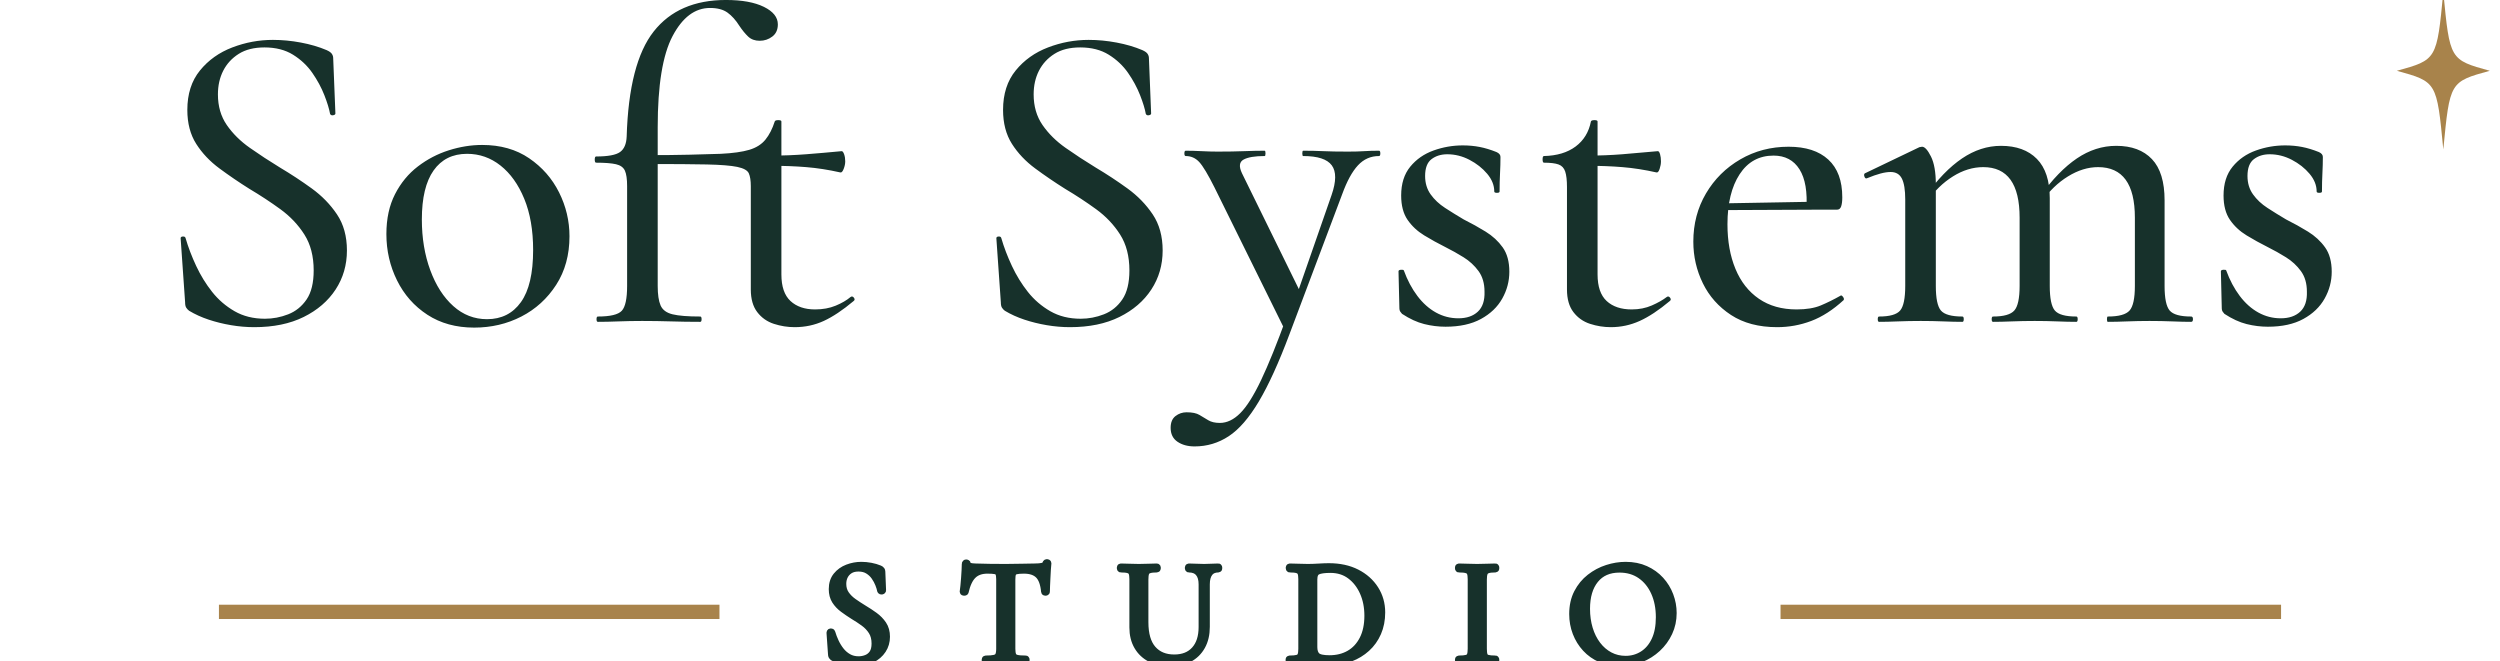
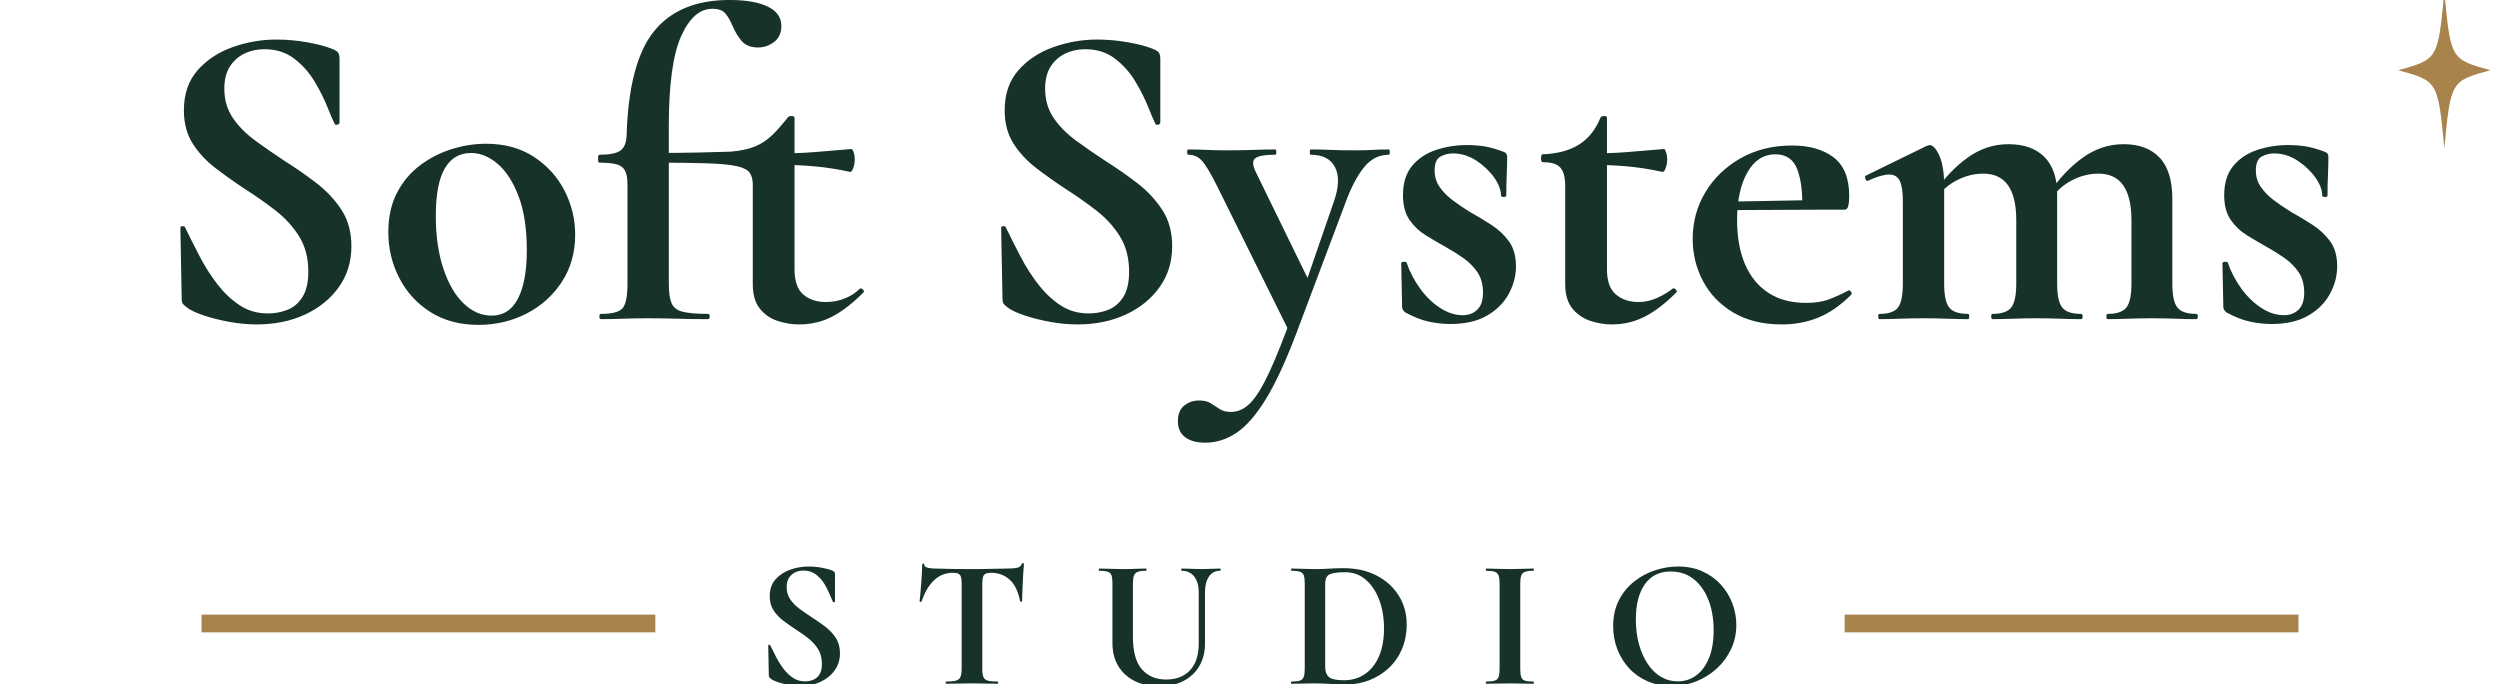
- <svg xmlns="http://www.w3.org/2000/svg" viewBox="0 0 347.77 92.43" width="348" height="92" role="img" aria-label="Soft Systems Studio">
-   <path transform="translate(20.00 45.01)" d="M9.548 -31.806Q9.548 -29.326 10.788 -27.528Q12.028 -25.73 14.012 -24.335Q15.996 -22.94 18.228 -21.576Q20.522 -20.212 22.661 -18.662Q24.8 -17.112 26.195 -15.035Q27.59 -12.958 27.59 -9.982Q27.59 -6.944 26.009 -4.526Q24.428 -2.108 21.545 -0.682Q18.662 0.744 14.632 0.744Q13.02 0.744 11.377 0.465Q9.734 0.186 8.246 -0.31Q6.758 -0.806 5.518 -1.55Q5.27 -1.736 5.115 -1.984Q4.96 -2.232 4.96 -2.728L4.34 -11.594Q4.278 -11.904 4.619 -11.935Q4.96 -11.966 5.022 -11.718Q5.58 -9.796 6.51 -7.812Q7.44 -5.828 8.742 -4.185Q10.044 -2.542 11.873 -1.488Q13.702 -0.434 16.12 -0.434Q17.794 -0.434 19.375 -1.054Q20.956 -1.674 21.948 -3.131Q22.94 -4.588 22.94 -7.192Q22.94 -10.168 21.638 -12.214Q20.336 -14.26 18.29 -15.748Q16.244 -17.236 13.95 -18.6Q11.78 -19.964 9.765 -21.452Q7.75 -22.94 6.51 -24.893Q5.27 -26.846 5.27 -29.636Q5.27 -32.984 7.037 -35.154Q8.804 -37.324 11.563 -38.378Q14.322 -39.432 17.236 -39.432Q19.158 -39.432 21.142 -39.06Q23.126 -38.688 24.738 -38.006Q25.296 -37.758 25.482 -37.479Q25.668 -37.2 25.668 -36.89L25.978 -29.14Q25.978 -28.954 25.668 -28.892Q25.358 -28.83 25.234 -29.078Q25.048 -30.132 24.428 -31.713Q23.808 -33.294 22.754 -34.813Q21.7 -36.332 20.057 -37.355Q18.414 -38.378 16.058 -38.378Q13.888 -38.378 12.462 -37.479Q11.036 -36.58 10.292 -35.123Q9.548 -33.666 9.548 -31.806ZM45.384 0.806Q41.602 0.806 38.843 -0.992Q36.084 -2.79 34.596 -5.797Q33.108 -8.804 33.108 -12.276Q33.108 -15.5 34.317 -17.856Q35.526 -20.212 37.51 -21.731Q39.494 -23.25 41.85 -23.994Q44.206 -24.738 46.5 -24.738Q50.344 -24.738 53.072 -22.878Q55.8 -21.018 57.257 -18.104Q58.714 -15.19 58.714 -11.966Q58.714 -8.06 56.854 -5.177Q54.994 -2.294 51.987 -0.744Q48.98 0.806 45.384 0.806ZM47.182 -0.372Q50.22 -0.372 51.925 -2.759Q53.63 -5.146 53.63 -10.044Q53.63 -14.198 52.39 -17.205Q51.15 -20.212 49.073 -21.855Q46.996 -23.498 44.392 -23.498Q41.354 -23.498 39.711 -21.173Q38.068 -18.848 38.068 -14.322Q38.068 -10.416 39.246 -7.223Q40.424 -4.03 42.47 -2.201Q44.516 -0.372 47.182 -0.372ZM62.682 0.0Q62.496 0.0 62.496 -0.372Q62.496 -0.744 62.682 -0.744Q65.286 -0.744 66.03 -1.55Q66.774 -2.356 66.774 -5.022V-18.972Q66.774 -20.46 66.464 -21.142Q66.154 -21.824 65.224 -22.041Q64.294 -22.258 62.434 -22.258Q62.248 -22.258 62.248 -22.692Q62.248 -23.126 62.434 -23.126Q64.914 -23.126 65.782 -23.746Q66.65 -24.366 66.712 -25.916Q67.022 -36.208 70.494 -40.61Q73.966 -45.012 80.6 -45.012Q83.948 -45.012 85.901 -44.051Q87.854 -43.09 87.854 -41.602Q87.854 -40.486 87.079 -39.897Q86.304 -39.308 85.312 -39.308Q84.32 -39.308 83.7 -39.897Q83.08 -40.486 82.46 -41.416Q81.716 -42.594 80.817 -43.245Q79.918 -43.896 78.368 -43.896Q75.206 -43.896 73.129 -39.959Q71.052 -36.022 71.052 -27.218V-5.022Q71.052 -3.224 71.455 -2.294Q71.858 -1.364 73.129 -1.054Q74.4 -0.744 77.004 -0.744Q77.19 -0.744 77.19 -0.372Q77.19 0.0 77.004 0.0Q74.896 0.0 72.912 -0.062Q70.928 -0.124 68.882 -0.124Q67.146 -0.124 65.565 -0.062Q63.984 0.0 62.682 0.0ZM90.21 0.744Q88.722 0.744 87.296 0.279Q85.87 -0.186 84.971 -1.364Q84.072 -2.542 84.072 -4.526V-18.972Q84.072 -20.15 83.793 -20.77Q83.514 -21.39 82.181 -21.669Q80.848 -21.948 77.934 -22.01Q75.02 -22.072 69.75 -22.072V-23.312Q72.726 -23.312 75.454 -23.374Q78.182 -23.436 79.856 -23.498Q82.398 -23.622 83.855 -24.056Q85.312 -24.49 86.118 -25.482Q86.924 -26.474 87.42 -28.024Q87.482 -28.21 87.916 -28.21Q88.35 -28.21 88.35 -28.024V-6.634Q88.35 -4.092 89.621 -2.914Q90.892 -1.736 93.062 -1.736Q94.674 -1.736 95.945 -2.263Q97.216 -2.79 98.022 -3.472Q98.27 -3.658 98.487 -3.379Q98.704 -3.1 98.456 -2.914Q96.162 -0.992 94.271 -0.124Q92.38 0.744 90.21 0.744ZM96.596 -20.894Q94.116 -21.452 91.822 -21.638Q89.528 -21.824 86.986 -21.824V-23.25Q89.404 -23.25 91.791 -23.436Q94.178 -23.622 96.782 -23.87Q96.968 -23.87 97.123 -23.436Q97.278 -23.002 97.278 -22.444Q97.278 -21.948 97.061 -21.39Q96.844 -20.832 96.596 -20.894ZM123.628 -31.806Q123.628 -29.326 124.868 -27.528Q126.108 -25.73 128.092 -24.335Q130.076 -22.94 132.308 -21.576Q134.602 -20.212 136.741 -18.662Q138.88 -17.112 140.275 -15.035Q141.67 -12.958 141.67 -9.982Q141.67 -6.944 140.089 -4.526Q138.508 -2.108 135.625 -0.682Q132.742 0.744 128.712 0.744Q127.1 0.744 125.457 0.465Q123.814 0.186 122.326 -0.31Q120.838 -0.806 119.598 -1.55Q119.35 -1.736 119.195 -1.984Q119.04 -2.232 119.04 -2.728L118.42 -11.594Q118.358 -11.904 118.699 -11.935Q119.04 -11.966 119.102 -11.718Q119.66 -9.796 120.59 -7.812Q121.52 -5.828 122.822 -4.185Q124.124 -2.542 125.953 -1.488Q127.782 -0.434 130.2 -0.434Q131.874 -0.434 133.455 -1.054Q135.036 -1.674 136.028 -3.131Q137.02 -4.588 137.02 -7.192Q137.02 -10.168 135.718 -12.214Q134.416 -14.26 132.37 -15.748Q130.324 -17.236 128.03 -18.6Q125.86 -19.964 123.845 -21.452Q121.83 -22.94 120.59 -24.893Q119.35 -26.846 119.35 -29.636Q119.35 -32.984 121.117 -35.154Q122.884 -37.324 125.643 -38.378Q128.402 -39.432 131.316 -39.432Q133.238 -39.432 135.222 -39.06Q137.206 -38.688 138.818 -38.006Q139.376 -37.758 139.562 -37.479Q139.748 -37.2 139.748 -36.89L140.058 -29.14Q140.058 -28.954 139.748 -28.892Q139.438 -28.83 139.314 -29.078Q139.128 -30.132 138.508 -31.713Q137.888 -33.294 136.834 -34.813Q135.78 -36.332 134.137 -37.355Q132.494 -38.378 130.138 -38.378Q127.968 -38.378 126.542 -37.479Q125.116 -36.58 124.372 -35.123Q123.628 -33.666 123.628 -31.806ZM171.926 -23.932Q172.112 -23.932 172.112 -23.56Q172.112 -23.188 171.926 -23.188Q170.19 -23.188 168.981 -21.886Q167.772 -20.584 166.78 -17.856L159.402 1.736Q157.17 7.688 155.124 11.129Q153.078 14.57 150.908 15.996Q148.738 17.422 146.134 17.422Q144.708 17.422 143.747 16.771Q142.786 16.12 142.786 14.818Q142.786 13.702 143.468 13.175Q144.15 12.648 145.018 12.648Q146.196 12.648 146.816 13.02Q147.436 13.392 148.056 13.764Q148.676 14.136 149.668 14.136Q151.156 14.136 152.52 12.772Q153.884 11.408 155.434 8.153Q156.984 4.898 159.03 -0.744L158.968 1.55L148.924 -18.786Q147.56 -21.514 146.785 -22.351Q146.01 -23.188 144.894 -23.188Q144.708 -23.188 144.708 -23.56Q144.708 -23.932 144.894 -23.932Q145.948 -23.932 147.126 -23.87Q148.304 -23.808 149.358 -23.808Q151.466 -23.808 153.047 -23.87Q154.628 -23.932 155.93 -23.932Q156.054 -23.932 156.054 -23.56Q156.054 -23.188 155.93 -23.188Q153.884 -23.188 152.985 -22.692Q152.086 -22.196 152.768 -20.77L161.138 -3.72L159.402 -0.806L165.292 -17.732Q166.284 -20.584 165.323 -21.886Q164.362 -23.188 161.324 -23.188Q161.2 -23.188 161.2 -23.56Q161.2 -23.932 161.324 -23.932Q162.812 -23.932 164.145 -23.87Q165.478 -23.808 167.586 -23.808Q168.95 -23.808 169.849 -23.87Q170.748 -23.932 171.926 -23.932ZM178.374 -20.398Q178.374 -18.91 179.149 -17.825Q179.924 -16.74 181.164 -15.934Q182.404 -15.128 183.768 -14.322Q185.38 -13.516 186.837 -12.617Q188.294 -11.718 189.224 -10.416Q190.154 -9.114 190.154 -7.006Q190.154 -5.022 189.162 -3.255Q188.17 -1.488 186.186 -0.403Q184.202 0.682 181.226 0.682Q179.738 0.682 178.25 0.31Q176.762 -0.062 175.15 -1.116Q175.026 -1.24 174.902 -1.426Q174.778 -1.612 174.778 -1.86L174.654 -7.068Q174.654 -7.254 174.995 -7.285Q175.336 -7.316 175.398 -7.192Q176.142 -5.146 177.289 -3.627Q178.436 -2.108 179.893 -1.302Q181.35 -0.496 183.024 -0.496Q184.76 -0.496 185.752 -1.426Q186.744 -2.356 186.682 -4.216Q186.682 -5.952 185.845 -7.099Q185.008 -8.246 183.768 -9.021Q182.528 -9.796 181.164 -10.478Q179.676 -11.222 178.25 -12.09Q176.824 -12.958 175.925 -14.26Q175.026 -15.562 175.026 -17.67Q175.026 -20.15 176.297 -21.7Q177.568 -23.25 179.552 -23.963Q181.536 -24.676 183.644 -24.676Q184.884 -24.676 186.0 -24.459Q187.116 -24.242 188.356 -23.746Q188.914 -23.498 188.914 -23.064Q188.914 -21.948 188.852 -20.77Q188.79 -19.592 188.79 -18.228Q188.79 -18.042 188.418 -18.042Q188.046 -18.042 188.046 -18.228Q188.046 -19.53 187.054 -20.708Q186.062 -21.886 184.574 -22.661Q183.086 -23.436 181.474 -23.436Q180.172 -23.436 179.273 -22.754Q178.374 -22.072 178.374 -20.398ZM204.352 0.744Q202.864 0.744 201.438 0.279Q200.012 -0.186 199.113 -1.364Q198.214 -2.542 198.214 -4.526V-18.848Q198.214 -20.274 197.966 -21.018Q197.718 -21.762 197.036 -22.01Q196.354 -22.258 194.99 -22.258Q194.804 -22.258 194.804 -22.723Q194.804 -23.188 194.99 -23.188Q197.718 -23.25 199.423 -24.521Q201.128 -25.792 201.562 -28.024Q201.624 -28.21 202.058 -28.21Q202.492 -28.21 202.492 -28.024V-6.634Q202.492 -4.092 203.763 -2.914Q205.034 -1.736 207.266 -1.736Q208.816 -1.736 210.087 -2.294Q211.358 -2.852 212.164 -3.472Q212.412 -3.658 212.629 -3.379Q212.846 -3.1 212.598 -2.914Q210.304 -0.992 208.382 -0.124Q206.46 0.744 204.352 0.744ZM210.738 -20.894Q208.258 -21.452 205.964 -21.638Q203.67 -21.824 201.128 -21.824V-23.25Q203.608 -23.25 205.933 -23.436Q208.258 -23.622 210.924 -23.87Q211.11 -23.87 211.234 -23.436Q211.358 -23.002 211.358 -22.444Q211.358 -21.948 211.172 -21.39Q210.986 -20.832 210.738 -20.894ZM227.602 0.744Q223.758 0.744 221.154 -0.961Q218.55 -2.666 217.217 -5.394Q215.884 -8.122 215.884 -11.222Q215.884 -14.942 217.651 -17.949Q219.418 -20.956 222.456 -22.723Q225.494 -24.49 229.214 -24.49Q232.81 -24.49 234.763 -22.692Q236.716 -20.894 236.716 -17.422Q236.716 -16.616 236.561 -16.151Q236.406 -15.686 235.972 -15.686H231.694Q231.942 -19.406 230.733 -21.328Q229.524 -23.25 227.106 -23.25Q224.068 -23.25 222.363 -20.646Q220.658 -18.042 220.658 -13.64Q220.658 -10.106 221.774 -7.409Q222.89 -4.712 225.06 -3.224Q227.23 -1.736 230.33 -1.736Q232.376 -1.736 233.709 -2.294Q235.042 -2.852 236.468 -3.658Q236.592 -3.782 236.809 -3.503Q237.026 -3.224 236.902 -3.038Q234.67 -0.992 232.376 -0.124Q230.082 0.744 227.602 0.744ZM219.232 -15.624 219.17 -16.554 233.058 -16.802V-15.686ZM273.854 0.0Q273.73 0.0 273.73 -0.372Q273.73 -0.744 273.854 -0.744Q276.148 -0.744 276.892 -1.581Q277.636 -2.418 277.636 -5.022V-14.57Q277.636 -21.638 272.49 -21.638Q270.382 -21.638 268.274 -20.336Q266.166 -19.034 264.678 -16.864L264.43 -17.608Q266.91 -21.08 269.514 -22.847Q272.118 -24.614 275.032 -24.614Q278.256 -24.614 280.023 -22.754Q281.79 -20.894 281.79 -16.988V-5.022Q281.79 -2.418 282.503 -1.581Q283.216 -0.744 285.51 -0.744Q285.758 -0.744 285.758 -0.372Q285.758 0.0 285.51 0.0Q284.394 0.0 282.875 -0.062Q281.356 -0.124 279.682 -0.124Q278.07 -0.124 276.551 -0.062Q275.032 0.0 273.854 0.0ZM257.796 0.0Q257.61 0.0 257.61 -0.372Q257.61 -0.744 257.796 -0.744Q260.028 -0.744 260.772 -1.581Q261.516 -2.418 261.516 -5.022V-14.57Q261.516 -21.638 256.432 -21.638Q254.262 -21.638 252.185 -20.336Q250.108 -19.034 248.62 -16.864L248.372 -17.608Q250.852 -21.08 253.456 -22.847Q256.06 -24.614 258.912 -24.614Q262.136 -24.614 263.934 -22.785Q265.732 -20.956 265.732 -17.298V-5.022Q265.732 -2.418 266.445 -1.581Q267.158 -0.744 269.452 -0.744Q269.638 -0.744 269.638 -0.372Q269.638 0.0 269.452 0.0Q268.274 0.0 266.786 -0.062Q265.298 -0.124 263.624 -0.124Q261.95 -0.124 260.431 -0.062Q258.912 0.0 257.796 0.0ZM241.862 0.0Q241.676 0.0 241.676 -0.372Q241.676 -0.744 241.862 -0.744Q244.094 -0.744 244.807 -1.581Q245.52 -2.418 245.52 -5.022V-17.112Q245.52 -19.096 245.055 -20.026Q244.59 -20.956 243.474 -20.956Q242.854 -20.956 242.048 -20.739Q241.242 -20.522 240.188 -20.088Q239.94 -19.964 239.816 -20.305Q239.692 -20.646 239.878 -20.77L247.504 -24.428Q247.752 -24.49 247.876 -24.49Q248.434 -24.49 249.116 -23.126Q249.798 -21.762 249.798 -19.22V-5.022Q249.798 -2.418 250.511 -1.581Q251.224 -0.744 253.518 -0.744Q253.704 -0.744 253.704 -0.372Q253.704 0.0 253.518 0.0Q252.34 0.0 250.852 -0.062Q249.364 -0.124 247.69 -0.124Q246.016 -0.124 244.497 -0.062Q242.978 0.0 241.862 0.0ZM293.384 -20.398Q293.384 -18.91 294.159 -17.825Q294.934 -16.74 296.174 -15.934Q297.414 -15.128 298.778 -14.322Q300.39 -13.516 301.847 -12.617Q303.304 -11.718 304.234 -10.416Q305.164 -9.114 305.164 -7.006Q305.164 -5.022 304.172 -3.255Q303.18 -1.488 301.196 -0.403Q299.212 0.682 296.236 0.682Q294.748 0.682 293.26 0.31Q291.772 -0.062 290.16 -1.116Q290.036 -1.24 289.912 -1.426Q289.788 -1.612 289.788 -1.86L289.664 -7.068Q289.664 -7.254 290.005 -7.285Q290.346 -7.316 290.408 -7.192Q291.152 -5.146 292.299 -3.627Q293.446 -2.108 294.903 -1.302Q296.36 -0.496 298.034 -0.496Q299.77 -0.496 300.762 -1.426Q301.754 -2.356 301.692 -4.216Q301.692 -5.952 300.855 -7.099Q300.018 -8.246 298.778 -9.021Q297.538 -9.796 296.174 -10.478Q294.686 -11.222 293.26 -12.09Q291.834 -12.958 290.935 -14.26Q290.036 -15.562 290.036 -17.67Q290.036 -20.15 291.307 -21.7Q292.578 -23.25 294.562 -23.963Q296.546 -24.676 298.654 -24.676Q299.894 -24.676 301.01 -24.459Q302.126 -24.242 303.366 -23.746Q303.924 -23.498 303.924 -23.064Q303.924 -21.948 303.862 -20.77Q303.8 -19.592 303.8 -18.228Q303.8 -18.042 303.428 -18.042Q303.056 -18.042 303.056 -18.228Q303.056 -19.53 302.064 -20.708Q301.072 -21.886 299.584 -22.661Q298.096 -23.436 296.484 -23.436Q295.182 -23.436 294.283 -22.754Q293.384 -22.072 293.384 -20.398Z" fill="#17312B" />
-   <path class="sparkle" fill="#A8834B" d="M340.77,-1.10 C341.68,8.36 341.68,8.36 347.27,9.90 C341.68,11.44 341.68,11.44 340.77,20.90 C339.86,11.44 339.86,11.44 334.27,9.90 C339.86,8.36 339.86,8.36 340.77,-1.10 Z" />
-   <path transform="translate(113.69 92.43)" d="M3.234 -10.773Q3.234 -9.933 3.654 -9.324Q4.074 -8.715 4.746 -8.242Q5.418 -7.77 6.174 -7.308Q6.951 -6.846 7.676 -6.321Q8.4 -5.796 8.873 -5.093Q9.345 -4.389 9.345 -3.381Q9.345 -2.352 8.809 -1.533Q8.274 -0.714 7.298 -0.231Q6.321 0.252 4.956 0.252Q4.41 0.252 3.854 0.158Q3.297 0.063 2.793 -0.105Q2.289 -0.273 1.869 -0.525Q1.785 -0.588 1.733 -0.672Q1.68 -0.756 1.68 -0.924L1.47 -3.927Q1.449 -4.032 1.565 -4.043Q1.68 -4.053 1.701 -3.969Q1.89 -3.318 2.205 -2.646Q2.52 -1.974 2.961 -1.418Q3.402 -0.861 4.021 -0.504Q4.641 -0.147 5.46 -0.147Q6.027 -0.147 6.562 -0.357Q7.098 -0.567 7.434 -1.06Q7.77 -1.554 7.77 -2.436Q7.77 -3.444 7.329 -4.137Q6.888 -4.83 6.195 -5.334Q5.502 -5.838 4.725 -6.3Q3.99 -6.762 3.308 -7.266Q2.625 -7.77 2.205 -8.431Q1.785 -9.093 1.785 -10.038Q1.785 -11.172 2.384 -11.907Q2.982 -12.642 3.917 -12.999Q4.851 -13.356 5.838 -13.356Q6.489 -13.356 7.161 -13.23Q7.833 -13.104 8.379 -12.873Q8.568 -12.789 8.631 -12.695Q8.694 -12.6 8.694 -12.495L8.799 -9.87Q8.799 -9.807 8.694 -9.786Q8.589 -9.765 8.547 -9.849Q8.484 -10.206 8.274 -10.742Q8.064 -11.277 7.707 -11.792Q7.35 -12.306 6.793 -12.652Q6.237 -12.999 5.439 -12.999Q4.704 -12.999 4.221 -12.695Q3.738 -12.39 3.486 -11.896Q3.234 -11.403 3.234 -10.773ZM23.478 -12.705Q22.176 -12.705 21.441 -11.98Q20.706 -11.256 20.349 -9.66Q20.328 -9.618 20.212 -9.618Q20.097 -9.618 20.097 -9.681Q20.139 -9.954 20.191 -10.458Q20.244 -10.962 20.286 -11.55Q20.328 -12.138 20.359 -12.684Q20.391 -13.23 20.391 -13.587Q20.391 -13.692 20.517 -13.692Q20.643 -13.692 20.643 -13.587Q20.643 -13.377 20.853 -13.283Q21.063 -13.188 21.336 -13.157Q21.609 -13.125 21.798 -13.125Q23.604 -13.062 26.019 -13.062Q27.489 -13.062 28.371 -13.094Q29.253 -13.125 30.072 -13.125Q30.786 -13.125 31.175 -13.22Q31.563 -13.314 31.668 -13.65Q31.689 -13.734 31.805 -13.734Q31.92 -13.734 31.92 -13.65Q31.878 -13.335 31.846 -12.768Q31.815 -12.201 31.784 -11.592Q31.752 -10.983 31.731 -10.458Q31.71 -9.933 31.71 -9.681Q31.71 -9.618 31.595 -9.618Q31.479 -9.618 31.479 -9.681Q31.332 -11.319 30.639 -12.012Q29.946 -12.705 28.581 -12.705Q27.846 -12.705 27.479 -12.611Q27.111 -12.516 26.995 -12.243Q26.88 -11.97 26.88 -11.382V-1.701Q26.88 -1.092 27.017 -0.777Q27.153 -0.462 27.562 -0.357Q27.972 -0.252 28.833 -0.252Q28.875 -0.252 28.875 -0.126Q28.875 0.0 28.833 0.0Q28.266 0.0 27.562 -0.021Q26.859 -0.042 26.019 -0.042Q25.221 -0.042 24.517 -0.021Q23.814 0.0 23.226 0.0Q23.163 0.0 23.163 -0.126Q23.163 -0.252 23.226 -0.252Q24.045 -0.252 24.476 -0.357Q24.906 -0.462 25.053 -0.777Q25.2 -1.092 25.2 -1.701V-11.424Q25.2 -11.991 25.074 -12.275Q24.948 -12.558 24.57 -12.632Q24.192 -12.705 23.478 -12.705ZM53.508 -10.71Q53.508 -11.76 53.035 -12.317Q52.563 -12.873 51.639 -12.873Q51.576 -12.873 51.576 -12.999Q51.576 -13.125 51.639 -13.125Q52.122 -13.125 52.647 -13.094Q53.172 -13.062 53.781 -13.062Q54.306 -13.062 54.821 -13.094Q55.335 -13.125 55.776 -13.125Q55.818 -13.125 55.818 -12.999Q55.818 -12.873 55.776 -12.873Q54.936 -12.873 54.506 -12.317Q54.075 -11.76 54.075 -10.71V-4.767Q54.075 -3.192 53.445 -2.058Q52.815 -0.924 51.681 -0.326Q50.547 0.273 49.035 0.273Q47.481 0.273 46.305 -0.326Q45.129 -0.924 44.478 -2.037Q43.827 -3.15 43.827 -4.683V-11.424Q43.827 -12.033 43.701 -12.338Q43.575 -12.642 43.208 -12.758Q42.84 -12.873 42.126 -12.873Q42.063 -12.873 42.063 -12.999Q42.063 -13.125 42.126 -13.125Q42.651 -13.125 43.281 -13.094Q43.911 -13.062 44.646 -13.062Q45.402 -13.062 46.043 -13.094Q46.683 -13.125 47.166 -13.125Q47.229 -13.125 47.229 -12.999Q47.229 -12.873 47.166 -12.873Q46.452 -12.873 46.085 -12.747Q45.717 -12.621 45.602 -12.306Q45.486 -11.991 45.486 -11.382V-5.418Q45.486 -2.898 46.578 -1.649Q47.67 -0.399 49.602 -0.399Q51.45 -0.399 52.479 -1.544Q53.508 -2.688 53.508 -4.746ZM71.526 0.084Q70.896 0.084 69.972 0.021Q69.048 -0.042 68.271 -0.042Q67.557 -0.042 66.895 -0.021Q66.234 0.0 65.709 0.0Q65.667 0.0 65.667 -0.126Q65.667 -0.252 65.709 -0.252Q66.444 -0.252 66.822 -0.357Q67.2 -0.462 67.326 -0.777Q67.452 -1.092 67.452 -1.701V-11.424Q67.452 -12.033 67.326 -12.338Q67.2 -12.642 66.833 -12.758Q66.465 -12.873 65.751 -12.873Q65.688 -12.873 65.688 -12.999Q65.688 -13.125 65.751 -13.125Q66.276 -13.125 66.917 -13.094Q67.557 -13.062 68.271 -13.062Q68.985 -13.062 69.815 -13.115Q70.644 -13.167 71.232 -13.167Q73.458 -13.167 75.107 -12.327Q76.755 -11.487 77.679 -10.038Q78.603 -8.589 78.603 -6.783Q78.603 -5.208 78.047 -3.938Q77.49 -2.667 76.503 -1.775Q75.516 -0.882 74.235 -0.399Q72.954 0.084 71.526 0.084ZM71.316 -0.294Q72.891 -0.294 74.099 -0.987Q75.306 -1.68 75.999 -3.035Q76.692 -4.389 76.692 -6.321Q76.692 -8.148 76.041 -9.607Q75.39 -11.067 74.225 -11.939Q73.059 -12.81 71.442 -12.81Q70.182 -12.81 69.647 -12.558Q69.111 -12.306 69.111 -11.382V-1.932Q69.111 -1.092 69.531 -0.693Q69.951 -0.294 71.316 -0.294ZM92.82 -1.701Q92.82 -1.092 92.935 -0.777Q93.051 -0.462 93.418 -0.357Q93.786 -0.252 94.521 -0.252Q94.563 -0.252 94.563 -0.126Q94.563 0.0 94.521 0.0Q93.996 0.0 93.356 -0.021Q92.715 -0.042 91.959 -0.042Q91.224 -0.042 90.573 -0.021Q89.922 0.0 89.397 0.0Q89.355 0.0 89.355 -0.126Q89.355 -0.252 89.397 -0.252Q90.132 -0.252 90.51 -0.357Q90.888 -0.462 91.014 -0.777Q91.14 -1.092 91.14 -1.701V-11.424Q91.14 -12.033 91.014 -12.338Q90.888 -12.642 90.51 -12.758Q90.132 -12.873 89.397 -12.873Q89.355 -12.873 89.355 -12.999Q89.355 -13.125 89.397 -13.125Q89.922 -13.125 90.573 -13.094Q91.224 -13.062 91.959 -13.062Q92.715 -13.062 93.366 -13.094Q94.017 -13.125 94.521 -13.125Q94.563 -13.125 94.563 -12.999Q94.563 -12.873 94.521 -12.873Q93.786 -12.873 93.429 -12.747Q93.072 -12.621 92.946 -12.306Q92.82 -11.991 92.82 -11.382ZM111.993 0.252Q110.481 0.252 109.252 -0.284Q108.024 -0.819 107.152 -1.764Q106.281 -2.709 105.808 -3.938Q105.336 -5.166 105.336 -6.552Q105.336 -8.253 105.997 -9.534Q106.659 -10.815 107.751 -11.666Q108.843 -12.516 110.145 -12.936Q111.447 -13.356 112.728 -13.356Q114.282 -13.356 115.51 -12.8Q116.739 -12.243 117.6 -11.298Q118.461 -10.353 118.912 -9.156Q119.364 -7.959 119.364 -6.699Q119.364 -5.229 118.776 -3.969Q118.188 -2.709 117.169 -1.764Q116.151 -0.819 114.817 -0.284Q113.484 0.252 111.993 0.252ZM112.728 -0.21Q114.051 -0.21 115.132 -0.893Q116.214 -1.575 116.833 -2.888Q117.453 -4.2 117.453 -6.111Q117.453 -8.064 116.77 -9.587Q116.088 -11.109 114.838 -11.98Q113.589 -12.852 111.867 -12.852Q109.662 -12.852 108.454 -11.361Q107.247 -9.87 107.247 -7.287Q107.247 -5.796 107.635 -4.505Q108.024 -3.213 108.759 -2.247Q109.494 -1.281 110.502 -0.746Q111.51 -0.21 112.728 -0.21Z" fill="#17312B" stroke="#17312B" stroke-width="1" stroke-linejoin="round" />
-   <rect x="29.69" y="84.57" width="70" height="2" fill="#A8834B" />
-   <rect x="248.08" y="84.57" width="70" height="2" fill="#A8834B" />
+ <svg xmlns="http://www.w3.org/2000/svg" viewBox="0 0 350.87 96.43" width="351" height="96" role="img" aria-label="Soft Systems Studio">
+   <path transform="translate(20.00 45.01)" d="M10.788 -32.488Q10.788 -30.132 11.997 -28.365Q13.206 -26.598 15.159 -25.172Q17.112 -23.746 19.282 -22.32Q21.638 -20.832 23.777 -19.189Q25.916 -17.546 27.311 -15.407Q28.706 -13.268 28.706 -10.292Q28.706 -7.006 26.939 -4.526Q25.172 -2.046 22.165 -0.651Q19.158 0.744 15.314 0.744Q13.454 0.744 11.439 0.372Q9.424 0.0 7.781 -0.558Q6.138 -1.116 5.394 -1.736Q5.146 -1.922 4.96 -2.139Q4.774 -2.356 4.774 -2.914L4.588 -12.772Q4.526 -13.082 4.867 -13.113Q5.208 -13.144 5.27 -12.896Q6.2 -10.974 7.316 -8.835Q8.432 -6.696 9.827 -4.898Q11.222 -3.1 12.958 -1.953Q14.694 -0.806 16.926 -0.806Q18.352 -0.806 19.654 -1.302Q20.956 -1.798 21.793 -3.1Q22.63 -4.402 22.63 -6.696Q22.63 -9.61 21.328 -11.687Q20.026 -13.764 17.98 -15.345Q15.934 -16.926 13.702 -18.352Q11.532 -19.778 9.548 -21.297Q7.564 -22.816 6.324 -24.769Q5.084 -26.722 5.084 -29.45Q5.084 -32.922 7.037 -35.123Q8.99 -37.324 11.997 -38.378Q15.004 -39.432 18.104 -39.432Q20.336 -39.432 22.568 -39.029Q24.8 -38.626 26.102 -38.068Q26.722 -37.82 26.877 -37.51Q27.032 -37.2 27.032 -36.828V-27.714Q27.032 -27.528 26.753 -27.435Q26.474 -27.342 26.35 -27.528Q25.978 -28.272 25.296 -29.977Q24.614 -31.682 23.498 -33.542Q22.382 -35.402 20.646 -36.735Q18.91 -38.068 16.43 -38.068Q14.88 -38.068 13.609 -37.448Q12.338 -36.828 11.563 -35.619Q10.788 -34.41 10.788 -32.488ZM46.624 0.806Q42.718 0.806 39.866 -0.992Q37.014 -2.79 35.464 -5.797Q33.914 -8.804 33.914 -12.276Q33.914 -15.5 35.154 -17.856Q36.394 -20.212 38.44 -21.731Q40.486 -23.25 42.904 -23.994Q45.322 -24.738 47.678 -24.738Q51.646 -24.738 54.467 -22.878Q57.288 -21.018 58.776 -18.104Q60.264 -15.19 60.264 -11.904Q60.264 -8.122 58.373 -5.239Q56.482 -2.356 53.382 -0.775Q50.282 0.806 46.624 0.806ZM48.484 -0.496Q50.964 -0.496 52.204 -2.914Q53.444 -5.332 53.444 -9.734Q53.444 -14.26 52.297 -17.298Q51.15 -20.336 49.352 -21.886Q47.554 -23.436 45.57 -23.436Q43.152 -23.436 41.881 -21.266Q40.61 -19.096 40.61 -14.57Q40.61 -10.354 41.664 -7.161Q42.718 -3.968 44.516 -2.232Q46.314 -0.496 48.484 -0.496ZM63.922 0.0Q63.674 0.0 63.674 -0.372Q63.674 -0.744 63.922 -0.744Q66.278 -0.744 66.96 -1.55Q67.642 -2.356 67.642 -5.022V-18.972Q67.642 -20.336 67.27 -20.987Q66.898 -21.638 66.03 -21.855Q65.162 -22.072 63.674 -22.072Q63.488 -22.072 63.488 -22.63Q63.488 -23.188 63.674 -23.188Q65.844 -23.188 66.65 -23.777Q67.456 -24.366 67.518 -25.916Q67.828 -36.208 71.393 -40.61Q74.958 -45.012 82.026 -45.012Q85.498 -45.012 87.42 -44.082Q89.342 -43.152 89.342 -41.354Q89.342 -39.866 88.319 -39.091Q87.296 -38.316 86.056 -38.316Q84.506 -38.316 83.731 -39.246Q82.956 -40.176 82.46 -41.354Q82.026 -42.408 81.468 -43.09Q80.91 -43.772 79.608 -43.772Q76.942 -43.772 75.206 -39.897Q73.47 -36.022 73.47 -27.218V-5.022Q73.47 -3.224 73.842 -2.294Q74.214 -1.364 75.392 -1.054Q76.57 -0.744 78.988 -0.744Q79.236 -0.744 79.236 -0.372Q79.236 0.0 78.988 0.0Q76.818 0.0 74.741 -0.062Q72.664 -0.124 70.494 -0.124Q68.696 -0.124 66.991 -0.062Q65.286 0.0 63.922 0.0ZM91.822 0.744Q90.334 0.744 88.815 0.248Q87.296 -0.248 86.304 -1.488Q85.312 -2.728 85.312 -4.96V-18.972Q85.312 -20.026 84.878 -20.646Q84.444 -21.266 83.049 -21.576Q81.654 -21.886 78.833 -21.979Q76.012 -22.072 71.238 -22.072V-23.436Q74.524 -23.436 77.593 -23.498Q80.662 -23.56 82.212 -23.622Q84.32 -23.808 85.653 -24.366Q86.986 -24.924 88.04 -25.947Q89.094 -26.97 90.21 -28.396Q90.334 -28.644 90.768 -28.644Q91.202 -28.644 91.202 -28.396V-7.006Q91.202 -4.526 92.442 -3.472Q93.682 -2.418 95.604 -2.418Q97.03 -2.418 98.27 -2.914Q99.51 -3.41 100.316 -4.216Q100.564 -4.464 100.843 -4.185Q101.122 -3.906 100.874 -3.72Q98.58 -1.426 96.472 -0.341Q94.364 0.744 91.822 0.744ZM99.014 -20.77Q96.472 -21.328 94.085 -21.545Q91.698 -21.762 89.032 -21.762V-23.374Q91.574 -23.374 94.023 -23.56Q96.472 -23.746 99.2 -23.994Q99.386 -23.994 99.541 -23.529Q99.696 -23.064 99.696 -22.506Q99.696 -21.886 99.479 -21.297Q99.262 -20.708 99.014 -20.77ZM126.542 -32.488Q126.542 -30.132 127.751 -28.365Q128.96 -26.598 130.913 -25.172Q132.866 -23.746 135.036 -22.32Q137.392 -20.832 139.531 -19.189Q141.67 -17.546 143.065 -15.407Q144.46 -13.268 144.46 -10.292Q144.46 -7.006 142.693 -4.526Q140.926 -2.046 137.919 -0.651Q134.912 0.744 131.068 0.744Q129.208 0.744 127.193 0.372Q125.178 0.0 123.535 -0.558Q121.892 -1.116 121.148 -1.736Q120.9 -1.922 120.714 -2.139Q120.528 -2.356 120.528 -2.914L120.342 -12.772Q120.28 -13.082 120.621 -13.113Q120.962 -13.144 121.024 -12.896Q121.954 -10.974 123.07 -8.835Q124.186 -6.696 125.581 -4.898Q126.976 -3.1 128.712 -1.953Q130.448 -0.806 132.68 -0.806Q134.106 -0.806 135.408 -1.302Q136.71 -1.798 137.547 -3.1Q138.384 -4.402 138.384 -6.696Q138.384 -9.61 137.082 -11.687Q135.78 -13.764 133.734 -15.345Q131.688 -16.926 129.456 -18.352Q127.286 -19.778 125.302 -21.297Q123.318 -22.816 122.078 -24.769Q120.838 -26.722 120.838 -29.45Q120.838 -32.922 122.791 -35.123Q124.744 -37.324 127.751 -38.378Q130.758 -39.432 133.858 -39.432Q136.09 -39.432 138.322 -39.029Q140.554 -38.626 141.856 -38.068Q142.476 -37.82 142.631 -37.51Q142.786 -37.2 142.786 -36.828V-27.714Q142.786 -27.528 142.507 -27.435Q142.228 -27.342 142.104 -27.528Q141.732 -28.272 141.05 -29.977Q140.368 -31.682 139.252 -33.542Q138.136 -35.402 136.4 -36.735Q134.664 -38.068 132.184 -38.068Q130.634 -38.068 129.363 -37.448Q128.092 -36.828 127.317 -35.619Q126.542 -34.41 126.542 -32.488ZM175.026 -23.932Q175.15 -23.932 175.15 -23.56Q175.15 -23.188 175.026 -23.188Q172.918 -23.188 171.492 -21.39Q170.066 -19.592 168.95 -16.554L162.068 1.736Q159.836 7.688 157.759 11.129Q155.682 14.57 153.574 15.996Q151.466 17.422 149.11 17.422Q147.312 17.422 146.289 16.647Q145.266 15.872 145.266 14.384Q145.266 12.896 146.165 12.183Q147.064 11.47 148.242 11.47Q149.296 11.47 149.916 11.873Q150.536 12.276 151.156 12.679Q151.776 13.082 152.768 13.082Q154.256 13.082 155.496 11.811Q156.736 10.54 158.162 7.471Q159.588 4.402 161.51 -0.93L161.324 2.48L150.784 -18.786Q149.42 -21.514 148.645 -22.351Q147.87 -23.188 146.754 -23.188Q146.568 -23.188 146.568 -23.56Q146.568 -23.932 146.754 -23.932Q147.994 -23.932 149.389 -23.87Q150.784 -23.808 152.024 -23.808Q154.256 -23.808 155.93 -23.87Q157.604 -23.932 158.968 -23.932Q159.154 -23.932 159.154 -23.56Q159.154 -23.188 158.968 -23.188Q156.798 -23.188 156.178 -22.692Q155.558 -22.196 156.24 -20.77L164.114 -4.65L161.882 -0.992L167.276 -16.616Q168.33 -19.654 167.431 -21.421Q166.532 -23.188 163.99 -23.188Q163.866 -23.188 163.866 -23.56Q163.866 -23.932 163.99 -23.932Q165.478 -23.932 166.811 -23.87Q168.144 -23.808 170.252 -23.808Q171.74 -23.808 172.701 -23.87Q173.662 -23.932 175.026 -23.932ZM181.474 -20.956Q181.474 -19.654 182.187 -18.631Q182.9 -17.608 184.016 -16.771Q185.132 -15.934 186.434 -15.128Q187.984 -14.26 189.472 -13.299Q190.96 -12.338 191.952 -10.974Q192.944 -9.61 192.944 -7.44Q192.944 -5.456 191.921 -3.565Q190.898 -1.674 188.852 -0.496Q186.806 0.682 183.706 0.682Q182.156 0.682 180.606 0.341Q179.056 0.0 177.258 -0.992Q177.134 -1.116 177.01 -1.302Q176.886 -1.488 176.886 -1.736L176.762 -7.874Q176.762 -8.06 177.103 -8.091Q177.444 -8.122 177.506 -7.998Q178.188 -6.014 179.428 -4.309Q180.668 -2.604 182.249 -1.581Q183.83 -0.558 185.442 -0.558Q186.682 -0.558 187.488 -1.333Q188.294 -2.108 188.294 -3.72Q188.294 -5.456 187.519 -6.603Q186.744 -7.75 185.566 -8.587Q184.388 -9.424 183.148 -10.106Q181.722 -10.912 180.296 -11.78Q178.87 -12.648 177.94 -13.981Q177.01 -15.314 177.01 -17.484Q177.01 -20.088 178.312 -21.638Q179.614 -23.188 181.691 -23.87Q183.768 -24.552 186.0 -24.552Q187.364 -24.552 188.511 -24.366Q189.658 -24.18 191.146 -23.622Q191.704 -23.436 191.704 -22.94Q191.704 -21.7 191.642 -20.367Q191.58 -19.034 191.58 -17.422Q191.58 -17.236 191.208 -17.236Q190.836 -17.236 190.836 -17.422Q190.836 -18.6 189.875 -19.964Q188.914 -21.328 187.364 -22.351Q185.814 -23.374 184.016 -23.374Q183.148 -23.374 182.311 -22.94Q181.474 -22.506 181.474 -20.956ZM206.46 0.744Q204.972 0.744 203.453 0.248Q201.934 -0.248 200.911 -1.488Q199.888 -2.728 199.888 -4.96V-18.724Q199.888 -20.026 199.578 -20.77Q199.268 -21.514 198.586 -21.824Q197.904 -22.134 196.726 -22.134Q196.478 -22.134 196.478 -22.692Q196.478 -23.25 196.726 -23.25Q199.888 -23.374 201.872 -24.645Q203.856 -25.916 204.848 -28.396Q204.972 -28.644 205.375 -28.644Q205.778 -28.644 205.778 -28.396V-7.006Q205.778 -4.526 207.049 -3.472Q208.32 -2.418 210.18 -2.418Q211.606 -2.418 212.877 -3.007Q214.148 -3.596 215.016 -4.278Q215.202 -4.464 215.481 -4.185Q215.76 -3.906 215.512 -3.72Q213.218 -1.426 211.079 -0.341Q208.94 0.744 206.46 0.744ZM213.59 -20.77Q211.048 -21.328 208.661 -21.545Q206.274 -21.762 203.608 -21.762V-23.374Q206.15 -23.374 208.599 -23.56Q211.048 -23.746 213.838 -23.994Q213.962 -23.994 214.117 -23.529Q214.272 -23.064 214.272 -22.506Q214.272 -21.886 214.055 -21.297Q213.838 -20.708 213.59 -20.77ZM230.454 0.744Q226.424 0.744 223.603 -0.93Q220.782 -2.604 219.325 -5.363Q217.868 -8.122 217.868 -11.284Q217.868 -14.942 219.666 -17.918Q221.464 -20.894 224.626 -22.692Q227.788 -24.49 231.88 -24.49Q235.538 -24.49 237.739 -22.816Q239.94 -21.142 239.94 -17.36Q239.94 -16.554 239.816 -15.996Q239.692 -15.438 239.258 -15.438H233.306Q233.43 -18.972 232.624 -21.111Q231.818 -23.25 229.524 -23.25Q227.044 -23.25 225.587 -20.708Q224.13 -18.166 224.13 -13.95Q224.13 -10.354 225.246 -7.75Q226.362 -5.146 228.532 -3.72Q230.702 -2.294 233.864 -2.294Q235.724 -2.294 236.995 -2.759Q238.266 -3.224 239.816 -4.03Q239.94 -4.154 240.157 -3.906Q240.374 -3.658 240.25 -3.472Q237.956 -1.178 235.569 -0.217Q233.182 0.744 230.454 0.744ZM221.96 -15.376 221.898 -16.554 235.476 -16.802V-15.438ZM276.396 0.0Q276.21 0.0 276.21 -0.372Q276.21 -0.744 276.396 -0.744Q278.318 -0.744 279.031 -1.643Q279.744 -2.542 279.744 -5.022V-13.95Q279.744 -20.522 275.094 -20.522Q273.172 -20.522 271.374 -19.592Q269.576 -18.662 268.46 -17.05L268.15 -17.794Q270.258 -20.894 272.893 -22.785Q275.528 -24.676 278.628 -24.676Q281.914 -24.676 283.712 -22.785Q285.51 -20.894 285.51 -16.926V-5.022Q285.51 -2.542 286.223 -1.643Q286.936 -0.744 288.858 -0.744Q289.106 -0.744 289.106 -0.372Q289.106 0.0 288.858 0.0Q287.618 0.0 286.006 -0.062Q284.394 -0.124 282.596 -0.124Q280.86 -0.124 279.248 -0.062Q277.636 0.0 276.396 0.0ZM260.152 0.0Q259.966 0.0 259.966 -0.372Q259.966 -0.744 260.152 -0.744Q262.074 -0.744 262.787 -1.643Q263.5 -2.542 263.5 -5.022V-13.95Q263.5 -20.522 258.85 -20.522Q256.928 -20.522 255.13 -19.592Q253.332 -18.662 252.216 -17.05L251.906 -17.794Q254.014 -20.894 256.649 -22.785Q259.284 -24.676 262.384 -24.676Q265.67 -24.676 267.468 -22.878Q269.266 -21.08 269.266 -17.608V-5.022Q269.266 -2.542 269.979 -1.643Q270.692 -0.744 272.614 -0.744Q272.862 -0.744 272.862 -0.372Q272.862 0.0 272.614 0.0Q271.374 0.0 269.762 -0.062Q268.15 -0.124 266.352 -0.124Q264.616 -0.124 263.004 -0.062Q261.392 0.0 260.152 0.0ZM244.218 0.0Q244.032 0.0 244.032 -0.372Q244.032 -0.744 244.218 -0.744Q246.14 -0.744 246.822 -1.643Q247.504 -2.542 247.504 -5.022V-16.678Q247.504 -18.6 247.07 -19.499Q246.636 -20.398 245.582 -20.398Q245.024 -20.398 244.28 -20.181Q243.536 -19.964 242.606 -19.53Q242.358 -19.406 242.234 -19.778Q242.11 -20.15 242.234 -20.212L250.852 -24.428Q251.224 -24.552 251.286 -24.552Q251.968 -24.552 252.65 -23.064Q253.332 -21.576 253.332 -18.786V-5.022Q253.332 -2.542 254.045 -1.643Q254.758 -0.744 256.68 -0.744Q256.866 -0.744 256.866 -0.372Q256.866 0.0 256.68 0.0Q255.44 0.0 253.828 -0.062Q252.216 -0.124 250.418 -0.124Q248.682 -0.124 247.07 -0.062Q245.458 0.0 244.218 0.0ZM297.29 -20.956Q297.29 -19.654 298.003 -18.631Q298.716 -17.608 299.832 -16.771Q300.948 -15.934 302.25 -15.128Q303.8 -14.26 305.288 -13.299Q306.776 -12.338 307.768 -10.974Q308.76 -9.61 308.76 -7.44Q308.76 -5.456 307.737 -3.565Q306.714 -1.674 304.668 -0.496Q302.622 0.682 299.522 0.682Q297.972 0.682 296.422 0.341Q294.872 0.0 293.074 -0.992Q292.95 -1.116 292.826 -1.302Q292.702 -1.488 292.702 -1.736L292.578 -7.874Q292.578 -8.06 292.919 -8.091Q293.26 -8.122 293.322 -7.998Q294.004 -6.014 295.244 -4.309Q296.484 -2.604 298.065 -1.581Q299.646 -0.558 301.258 -0.558Q302.498 -0.558 303.304 -1.333Q304.11 -2.108 304.11 -3.72Q304.11 -5.456 303.335 -6.603Q302.56 -7.75 301.382 -8.587Q300.204 -9.424 298.964 -10.106Q297.538 -10.912 296.112 -11.78Q294.686 -12.648 293.756 -13.981Q292.826 -15.314 292.826 -17.484Q292.826 -20.088 294.128 -21.638Q295.43 -23.188 297.507 -23.87Q299.584 -24.552 301.816 -24.552Q303.18 -24.552 304.327 -24.366Q305.474 -24.18 306.962 -23.622Q307.52 -23.436 307.52 -22.94Q307.52 -21.7 307.458 -20.367Q307.396 -19.034 307.396 -17.422Q307.396 -17.236 307.024 -17.236Q306.652 -17.236 306.652 -17.422Q306.652 -18.6 305.691 -19.964Q304.73 -21.328 303.18 -22.351Q301.63 -23.374 299.832 -23.374Q298.964 -23.374 298.127 -22.94Q297.29 -22.506 297.29 -20.956Z" fill="#17312B" />
+   <path class="sparkle" fill="#A8834B" d="M343.87,-1.10 C344.78,8.36 344.78,8.36 350.37,9.90 C344.78,11.44 344.78,11.44 343.87,20.90 C342.96,11.44 342.96,11.44 337.37,9.90 C342.96,8.36 342.96,8.36 343.87,-1.10 Z" />
+   <path transform="translate(105.57 96.43)" d="M4.524 -13.624Q4.524 -12.636 5.031 -11.895Q5.538 -11.154 6.357 -10.556Q7.176 -9.958 8.086 -9.36Q9.074 -8.736 9.971 -8.047Q10.868 -7.358 11.453 -6.461Q12.038 -5.564 12.038 -4.316Q12.038 -2.938 11.297 -1.898Q10.556 -0.858 9.295 -0.273Q8.034 0.312 6.422 0.312Q5.642 0.312 4.797 0.156Q3.952 0.0 3.263 -0.234Q2.574 -0.468 2.262 -0.728Q2.158 -0.806 2.08 -0.897Q2.002 -0.988 2.002 -1.222L1.924 -5.356Q1.898 -5.486 2.041 -5.499Q2.184 -5.512 2.21 -5.408Q2.6 -4.602 3.068 -3.705Q3.536 -2.808 4.121 -2.054Q4.706 -1.3 5.434 -0.819Q6.162 -0.338 7.098 -0.338Q7.696 -0.338 8.242 -0.546Q8.788 -0.754 9.139 -1.3Q9.49 -1.846 9.49 -2.808Q9.49 -4.03 8.944 -4.901Q8.398 -5.772 7.54 -6.435Q6.682 -7.098 5.746 -7.696Q4.836 -8.294 4.004 -8.931Q3.172 -9.568 2.652 -10.387Q2.132 -11.206 2.132 -12.35Q2.132 -13.806 2.951 -14.729Q3.77 -15.652 5.031 -16.094Q6.292 -16.536 7.592 -16.536Q8.528 -16.536 9.464 -16.367Q10.4 -16.198 10.946 -15.964Q11.206 -15.86 11.271 -15.73Q11.336 -15.6 11.336 -15.444V-11.622Q11.336 -11.544 11.219 -11.505Q11.102 -11.466 11.05 -11.544Q10.894 -11.856 10.608 -12.571Q10.322 -13.286 9.854 -14.066Q9.386 -14.846 8.658 -15.405Q7.93 -15.964 6.89 -15.964Q6.24 -15.964 5.707 -15.704Q5.174 -15.444 4.849 -14.937Q4.524 -14.43 4.524 -13.624ZM28.002 -15.652Q26.416 -15.652 25.311 -14.599Q24.206 -13.546 23.556 -11.622Q23.53 -11.544 23.4 -11.557Q23.27 -11.57 23.27 -11.648Q23.322 -12.012 23.374 -12.675Q23.426 -13.338 23.491 -14.118Q23.556 -14.898 23.595 -15.626Q23.634 -16.354 23.634 -16.822Q23.634 -16.952 23.777 -16.952Q23.92 -16.952 23.92 -16.822Q23.92 -16.562 24.193 -16.445Q24.466 -16.328 24.817 -16.289Q25.168 -16.25 25.402 -16.25Q27.638 -16.172 30.628 -16.172Q32.448 -16.172 33.54 -16.211Q34.632 -16.25 35.646 -16.25Q36.582 -16.25 37.063 -16.367Q37.544 -16.484 37.674 -16.9Q37.7 -17.004 37.843 -17.004Q37.986 -17.004 37.986 -16.9Q37.934 -16.484 37.895 -15.743Q37.856 -15.002 37.817 -14.183Q37.778 -13.364 37.752 -12.675Q37.726 -11.986 37.726 -11.648Q37.726 -11.57 37.596 -11.57Q37.466 -11.57 37.44 -11.648Q37.05 -13.702 35.971 -14.677Q34.892 -15.652 33.358 -15.652Q32.838 -15.652 32.565 -15.509Q32.292 -15.366 32.201 -15.028Q32.11 -14.69 32.11 -14.092V-2.106Q32.11 -1.352 32.266 -0.962Q32.422 -0.572 32.877 -0.442Q33.332 -0.312 34.268 -0.312Q34.346 -0.312 34.346 -0.156Q34.346 0.0 34.268 0.0Q33.54 0.0 32.63 -0.026Q31.72 -0.052 30.628 -0.052Q29.588 -0.052 28.678 -0.026Q27.768 0.0 27.014 0.0Q26.936 0.0 26.936 -0.156Q26.936 -0.312 27.014 -0.312Q27.924 -0.312 28.392 -0.442Q28.86 -0.572 29.029 -0.962Q29.198 -1.352 29.198 -2.106V-14.144Q29.198 -14.716 29.107 -15.041Q29.016 -15.366 28.756 -15.509Q28.496 -15.652 28.002 -15.652ZM62.634 -12.922Q62.634 -14.3 61.997 -15.119Q61.36 -15.938 60.216 -15.938Q60.164 -15.938 60.164 -16.094Q60.164 -16.25 60.216 -16.25Q60.866 -16.25 61.555 -16.211Q62.244 -16.172 63.05 -16.172Q63.752 -16.172 64.428 -16.211Q65.104 -16.25 65.676 -16.25Q65.728 -16.25 65.728 -16.094Q65.728 -15.938 65.676 -15.938Q64.636 -15.938 64.077 -15.119Q63.518 -14.3 63.518 -12.922V-5.694Q63.518 -3.848 62.712 -2.483Q61.906 -1.118 60.45 -0.377Q58.994 0.364 57.044 0.364Q55.146 0.364 53.651 -0.364Q52.156 -1.092 51.311 -2.457Q50.466 -3.822 50.466 -5.746V-14.144Q50.466 -14.898 50.336 -15.275Q50.206 -15.652 49.803 -15.795Q49.4 -15.938 48.62 -15.938Q48.542 -15.938 48.542 -16.094Q48.542 -16.25 48.62 -16.25Q49.296 -16.25 50.128 -16.211Q50.96 -16.172 51.896 -16.172Q52.884 -16.172 53.716 -16.211Q54.548 -16.25 55.198 -16.25Q55.276 -16.25 55.276 -16.094Q55.276 -15.938 55.198 -15.938Q54.418 -15.938 54.028 -15.782Q53.638 -15.626 53.495 -15.236Q53.352 -14.846 53.352 -14.092V-6.656Q53.352 -3.458 54.626 -2.028Q55.9 -0.598 58.032 -0.598Q60.19 -0.598 61.412 -1.911Q62.634 -3.224 62.634 -5.668ZM83.382 0.104Q82.55 0.104 81.302 0.026Q80.054 -0.052 79.014 -0.052Q78.078 -0.052 77.22 -0.026Q76.362 0.0 75.686 0.0Q75.634 0.0 75.634 -0.156Q75.634 -0.312 75.686 -0.312Q76.492 -0.312 76.895 -0.442Q77.298 -0.572 77.441 -0.962Q77.584 -1.352 77.584 -2.106V-14.144Q77.584 -14.898 77.454 -15.275Q77.324 -15.652 76.921 -15.795Q76.518 -15.938 75.738 -15.938Q75.66 -15.938 75.66 -16.094Q75.66 -16.25 75.738 -16.25Q76.414 -16.25 77.246 -16.211Q78.078 -16.172 79.04 -16.172Q79.976 -16.172 81.094 -16.237Q82.212 -16.302 83.018 -16.302Q85.722 -16.302 87.724 -15.262Q89.726 -14.222 90.844 -12.428Q91.962 -10.634 91.962 -8.398Q91.962 -6.448 91.286 -4.875Q90.61 -3.302 89.414 -2.197Q88.218 -1.092 86.671 -0.494Q85.124 0.104 83.382 0.104ZM83.122 -0.494Q84.76 -0.494 86.034 -1.339Q87.308 -2.184 88.036 -3.822Q88.764 -5.46 88.764 -7.826Q88.764 -10.036 88.088 -11.83Q87.412 -13.624 86.19 -14.677Q84.968 -15.73 83.278 -15.73Q81.77 -15.73 81.12 -15.444Q80.47 -15.158 80.47 -14.092V-2.392Q80.47 -1.43 80.977 -0.962Q81.484 -0.494 83.122 -0.494ZM107.978 -2.106Q107.978 -1.352 108.108 -0.962Q108.238 -0.572 108.628 -0.442Q109.018 -0.312 109.824 -0.312Q109.902 -0.312 109.902 -0.156Q109.902 0.0 109.824 0.0Q109.148 0.0 108.316 -0.026Q107.484 -0.052 106.496 -0.052Q105.56 -0.052 104.702 -0.026Q103.844 0.0 103.168 0.0Q103.116 0.0 103.116 -0.156Q103.116 -0.312 103.168 -0.312Q103.974 -0.312 104.377 -0.442Q104.78 -0.572 104.923 -0.962Q105.066 -1.352 105.066 -2.106V-14.144Q105.066 -14.898 104.923 -15.275Q104.78 -15.652 104.377 -15.795Q103.974 -15.938 103.168 -15.938Q103.116 -15.938 103.116 -16.094Q103.116 -16.25 103.168 -16.25Q103.844 -16.25 104.702 -16.211Q105.56 -16.172 106.496 -16.172Q107.484 -16.172 108.329 -16.211Q109.174 -16.25 109.824 -16.25Q109.902 -16.25 109.902 -16.094Q109.902 -15.938 109.824 -15.938Q109.044 -15.938 108.641 -15.782Q108.238 -15.626 108.108 -15.236Q107.978 -14.846 107.978 -14.092ZM129.324 0.312Q127.452 0.312 125.931 -0.351Q124.41 -1.014 123.331 -2.184Q122.252 -3.354 121.667 -4.875Q121.082 -6.396 121.082 -8.112Q121.082 -10.218 121.901 -11.804Q122.72 -13.39 124.072 -14.443Q125.424 -15.496 127.036 -16.016Q128.648 -16.536 130.234 -16.536Q132.158 -16.536 133.679 -15.847Q135.2 -15.158 136.266 -13.988Q137.332 -12.818 137.891 -11.336Q138.45 -9.854 138.45 -8.294Q138.45 -6.474 137.722 -4.914Q136.994 -3.354 135.733 -2.184Q134.472 -1.014 132.821 -0.351Q131.17 0.312 129.324 0.312ZM130.182 -0.338Q131.638 -0.338 132.782 -1.17Q133.926 -2.002 134.589 -3.614Q135.252 -5.226 135.252 -7.54Q135.252 -9.932 134.524 -11.804Q133.796 -13.676 132.444 -14.755Q131.092 -15.834 129.194 -15.834Q126.828 -15.834 125.554 -14.04Q124.28 -12.246 124.28 -9.074Q124.28 -7.176 124.722 -5.577Q125.164 -3.978 125.957 -2.795Q126.75 -1.612 127.829 -0.975Q128.908 -0.338 130.182 -0.338Z" fill="#17312B" />
+   <rect x="27.57" y="86.68" width="64" height="2.5" fill="#A8834B" />
+   <rect x="259.30" y="86.68" width="64" height="2.5" fill="#A8834B" />
</svg>
